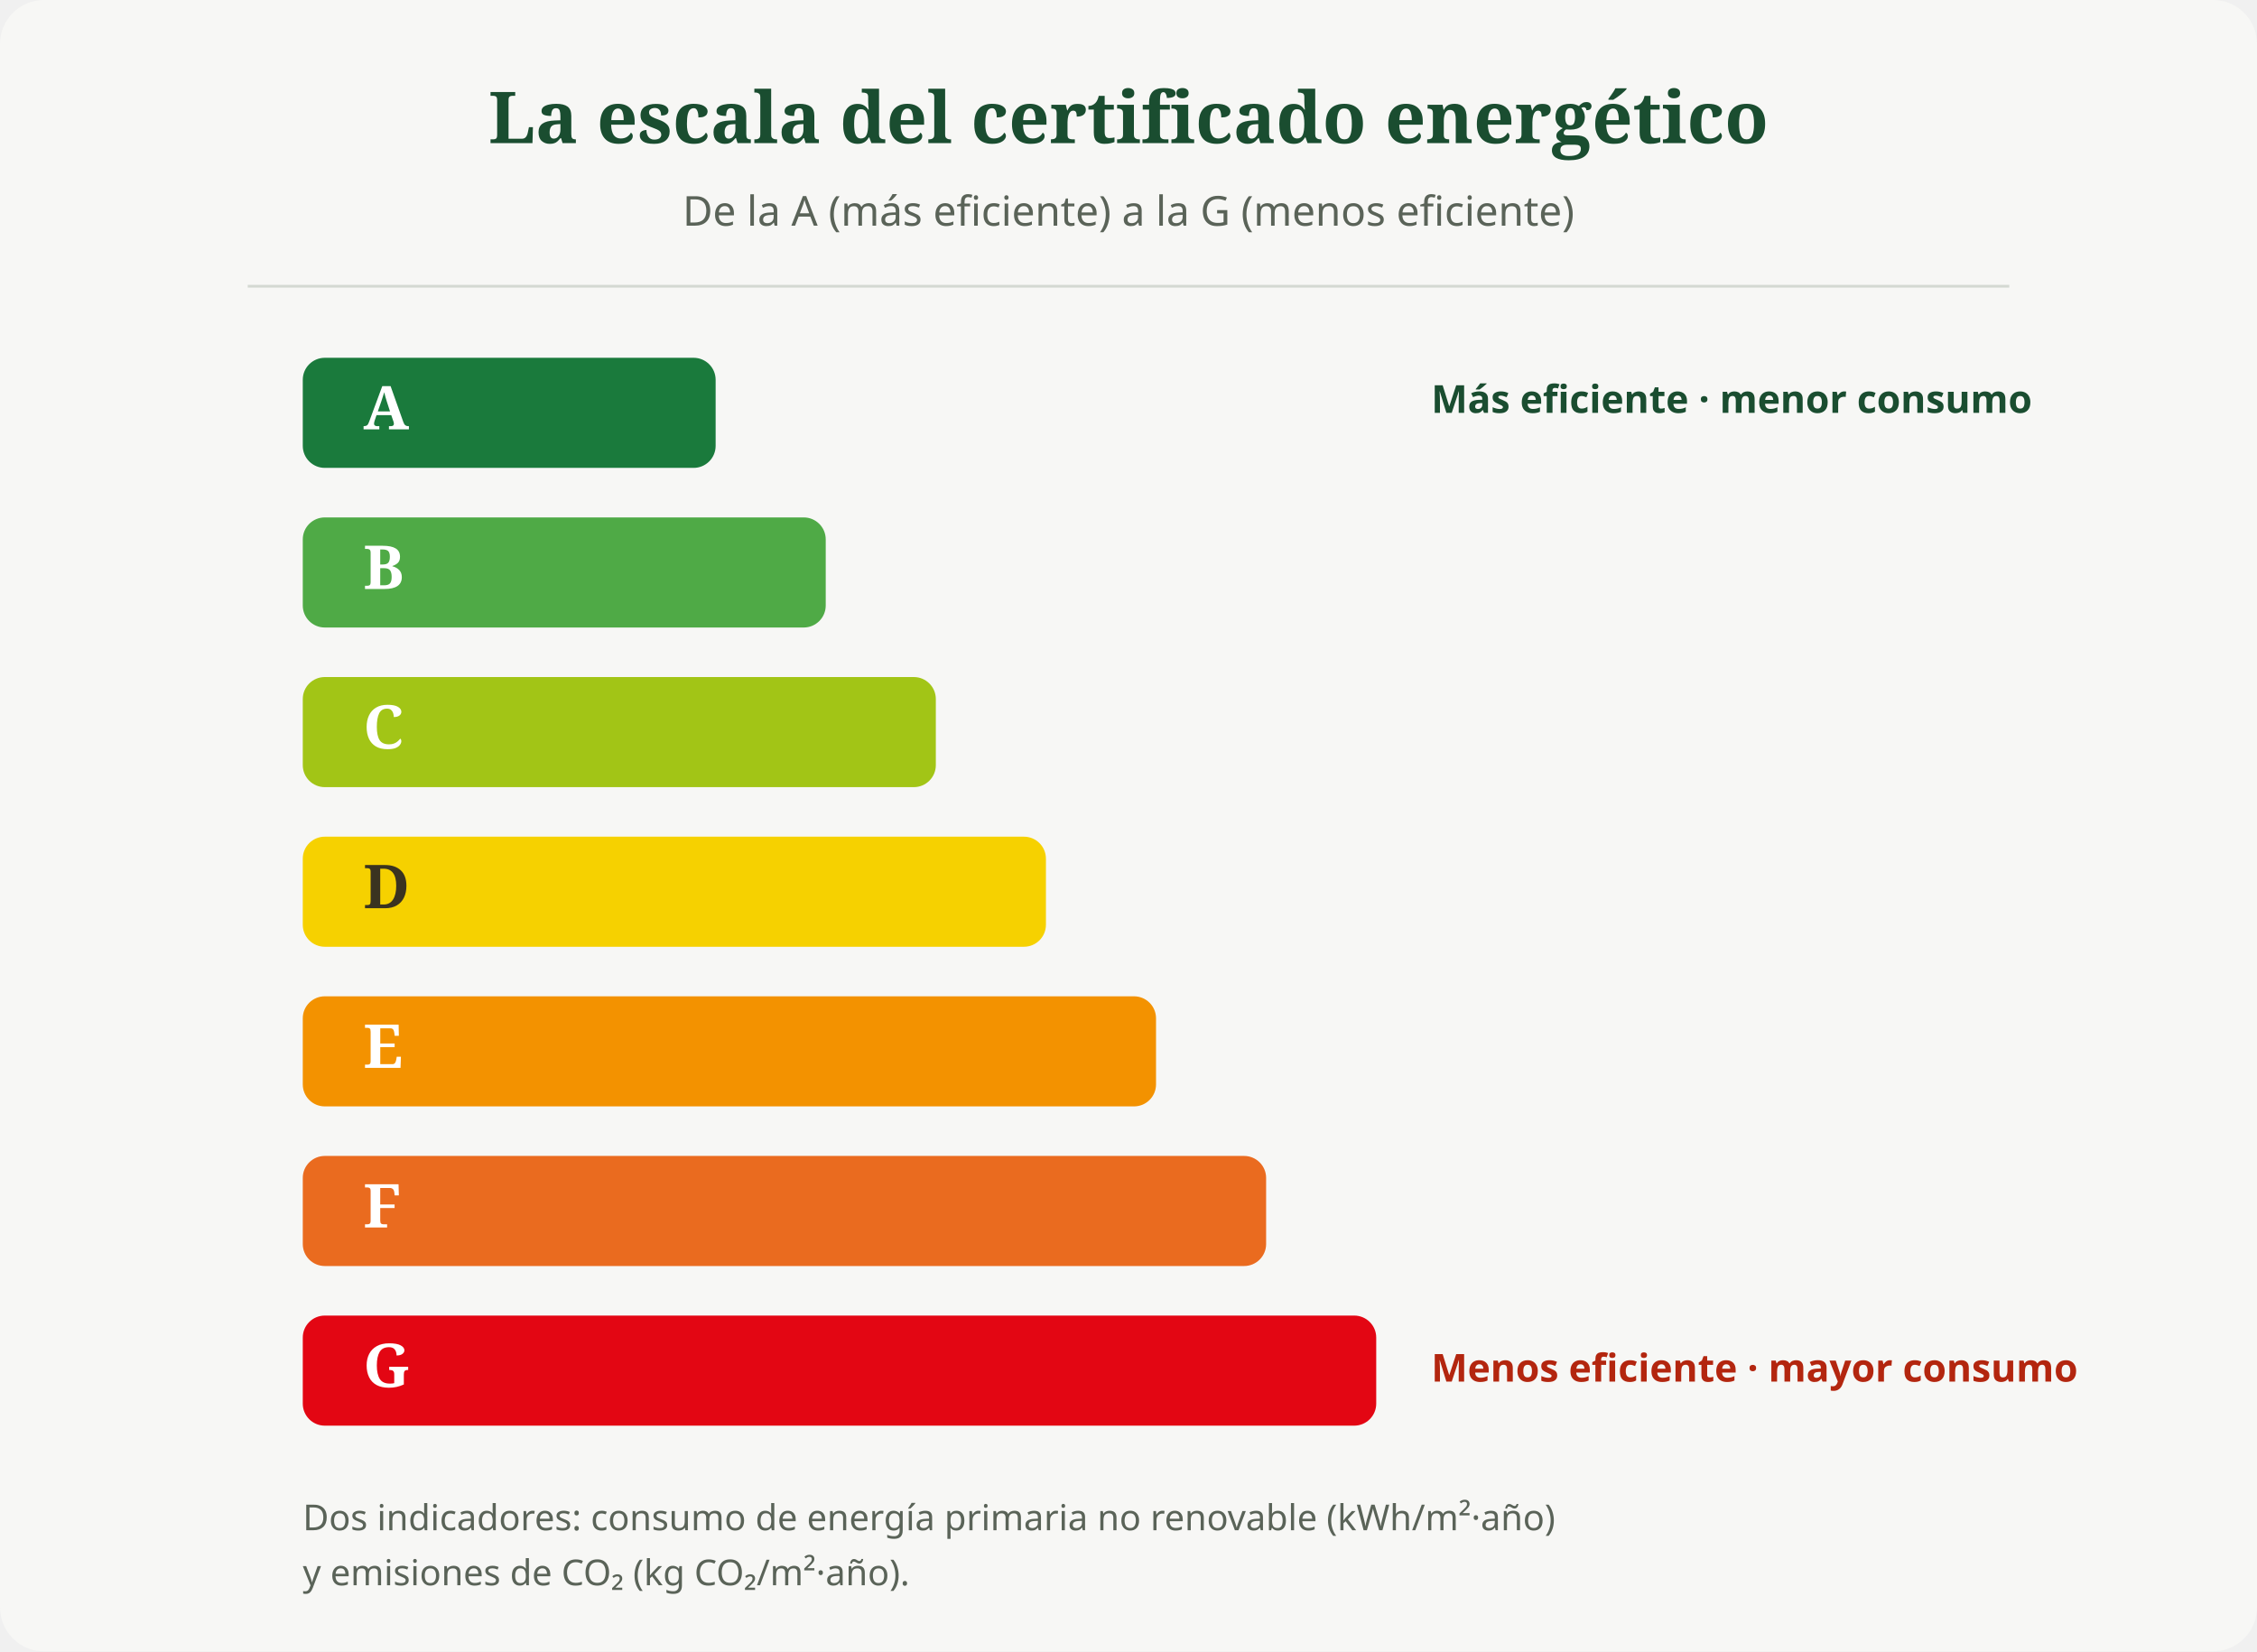
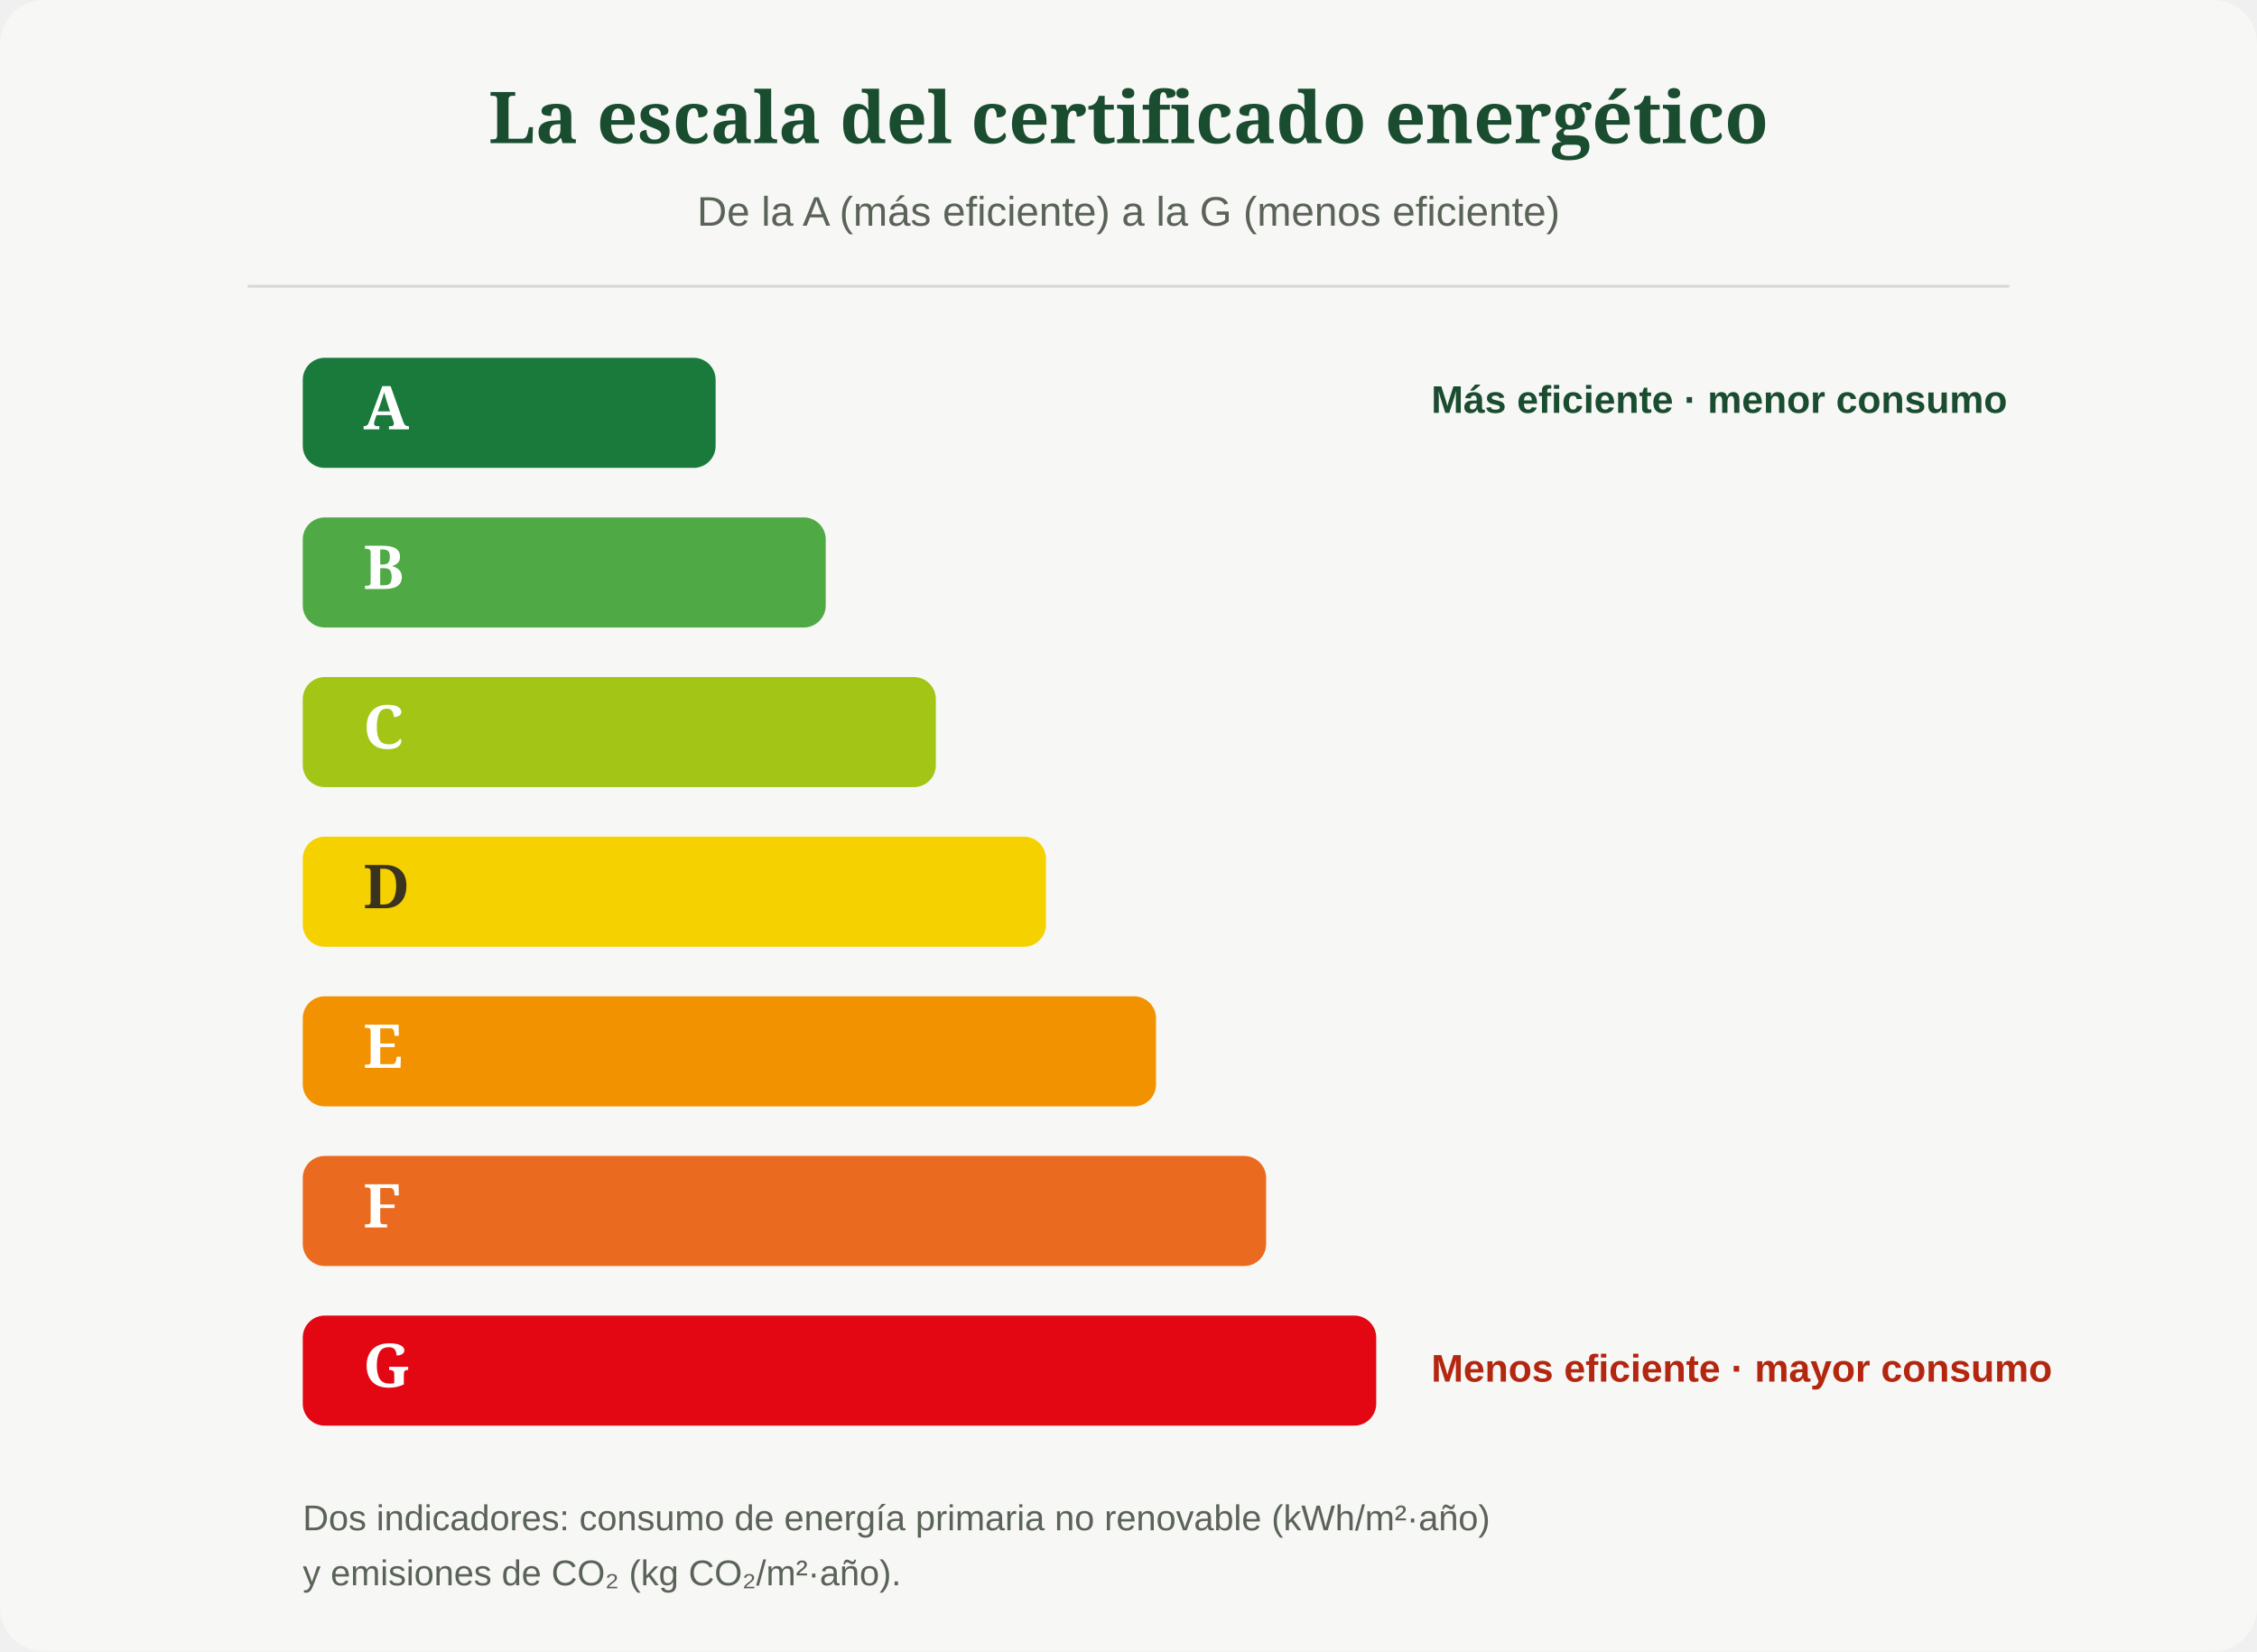
- <svg xmlns="http://www.w3.org/2000/svg" font-family="-apple-system, BlinkMacSystemFont, 'Segoe UI', Roboto, sans-serif" width="820" height="600" viewBox="0 0 820 600" role="img" aria-labelledby="cee-title cee-desc">
+ <svg xmlns="http://www.w3.org/2000/svg" font-family="'Source Sans 3', Arial, sans-serif" width="820" height="600" viewBox="0 0 820 600" role="img" aria-labelledby="cee-title cee-desc">
  <rect x="0" y="0" width="820" height="600" fill="#f7f7f5" rx="16" />
-   <text x="410" y="52" text-anchor="middle" font-family="Fraunces, serif" font-size="26" font-weight="700" fill="#1a4d30">La escala del certificado energético</text>
-   <text x="410" y="82" text-anchor="middle" font-family="Manrope, sans-serif" font-size="15" fill="#5a6358">De la A (más eficiente) a la G (menos eficiente)</text>
+   <text x="410" y="52" text-anchor="middle" font-family="'Source Serif 4', Georgia, serif" font-size="26" font-weight="700" fill="#1a4d30">La escala del certificado energético</text>
+   <text x="410" y="82" text-anchor="middle" font-family="'Source Sans 3', Arial, sans-serif" font-size="15" fill="#5a6358">De la A (más eficiente) a la G (menos eficiente)</text>
  <line x1="90" y1="104" x2="730" y2="104" stroke="#d4d9d2" stroke-width="1" />
  <rect x="110" y="130" width="150" height="40" rx="8" fill="#1a7a3c" />
-   <text x="132" y="156" font-family="Fraunces, serif" font-size="22" font-weight="700" fill="#ffffff">A</text>
-   <text x="520" y="150" font-family="Manrope, sans-serif" font-size="14" font-weight="600" fill="#1a4d30">Más eficiente · menor consumo</text>
+   <text x="132" y="156" font-family="'Source Serif 4', Georgia, serif" font-size="22" font-weight="700" fill="#ffffff">A</text>
+   <text x="520" y="150" font-family="'Source Sans 3', Arial, sans-serif" font-size="14" font-weight="600" fill="#1a4d30">Más eficiente · menor consumo</text>
  <rect x="110" y="188" width="190" height="40" rx="8" fill="#4faa46" />
-   <text x="132" y="214" font-family="Fraunces, serif" font-size="22" font-weight="700" fill="#ffffff">B</text>
+   <text x="132" y="214" font-family="'Source Serif 4', Georgia, serif" font-size="22" font-weight="700" fill="#ffffff">B</text>
  <rect x="110" y="246" width="230" height="40" rx="8" fill="#a2c516" />
-   <text x="132" y="272" font-family="Fraunces, serif" font-size="22" font-weight="700" fill="#ffffff">C</text>
+   <text x="132" y="272" font-family="'Source Serif 4', Georgia, serif" font-size="22" font-weight="700" fill="#ffffff">C</text>
  <rect x="110" y="304" width="270" height="40" rx="8" fill="#f6d100" />
-   <text x="132" y="330" font-family="Fraunces, serif" font-size="22" font-weight="700" fill="#3a3320">D</text>
+   <text x="132" y="330" font-family="'Source Serif 4', Georgia, serif" font-size="22" font-weight="700" fill="#3a3320">D</text>
  <rect x="110" y="362" width="310" height="40" rx="8" fill="#f39200" />
-   <text x="132" y="388" font-family="Fraunces, serif" font-size="22" font-weight="700" fill="#ffffff">E</text>
+   <text x="132" y="388" font-family="'Source Serif 4', Georgia, serif" font-size="22" font-weight="700" fill="#ffffff">E</text>
  <rect x="110" y="420" width="350" height="40" rx="8" fill="#ea6b1f" />
-   <text x="132" y="446" font-family="Fraunces, serif" font-size="22" font-weight="700" fill="#ffffff">F</text>
+   <text x="132" y="446" font-family="'Source Serif 4', Georgia, serif" font-size="22" font-weight="700" fill="#ffffff">F</text>
  <rect x="110" y="478" width="390" height="40" rx="8" fill="#e30613" />
-   <text x="132" y="504" font-family="Fraunces, serif" font-size="22" font-weight="700" fill="#ffffff">G</text>
-   <text x="520" y="502" font-family="Manrope, sans-serif" font-size="14" font-weight="600" fill="#b3260f">Menos eficiente · mayor consumo</text>
-   <text x="110" y="556" font-family="Manrope, sans-serif" font-size="13" fill="#5a6358">Dos indicadores: consumo de energía primaria no renovable (kWh/m²·año)</text>
-   <text x="110" y="576" font-family="Manrope, sans-serif" font-size="13" fill="#5a6358">y emisiones de CO₂ (kg CO₂/m²·año).</text>
+   <text x="132" y="504" font-family="'Source Serif 4', Georgia, serif" font-size="22" font-weight="700" fill="#ffffff">G</text>
+   <text x="520" y="502" font-family="'Source Sans 3', Arial, sans-serif" font-size="14" font-weight="600" fill="#b3260f">Menos eficiente · mayor consumo</text>
+   <text x="110" y="556" font-family="'Source Sans 3', Arial, sans-serif" font-size="13" fill="#5a6358">Dos indicadores: consumo de energía primaria no renovable (kWh/m²·año)</text>
+   <text x="110" y="576" font-family="'Source Sans 3', Arial, sans-serif" font-size="13" fill="#5a6358">y emisiones de CO₂ (kg CO₂/m²·año).</text>
</svg>
